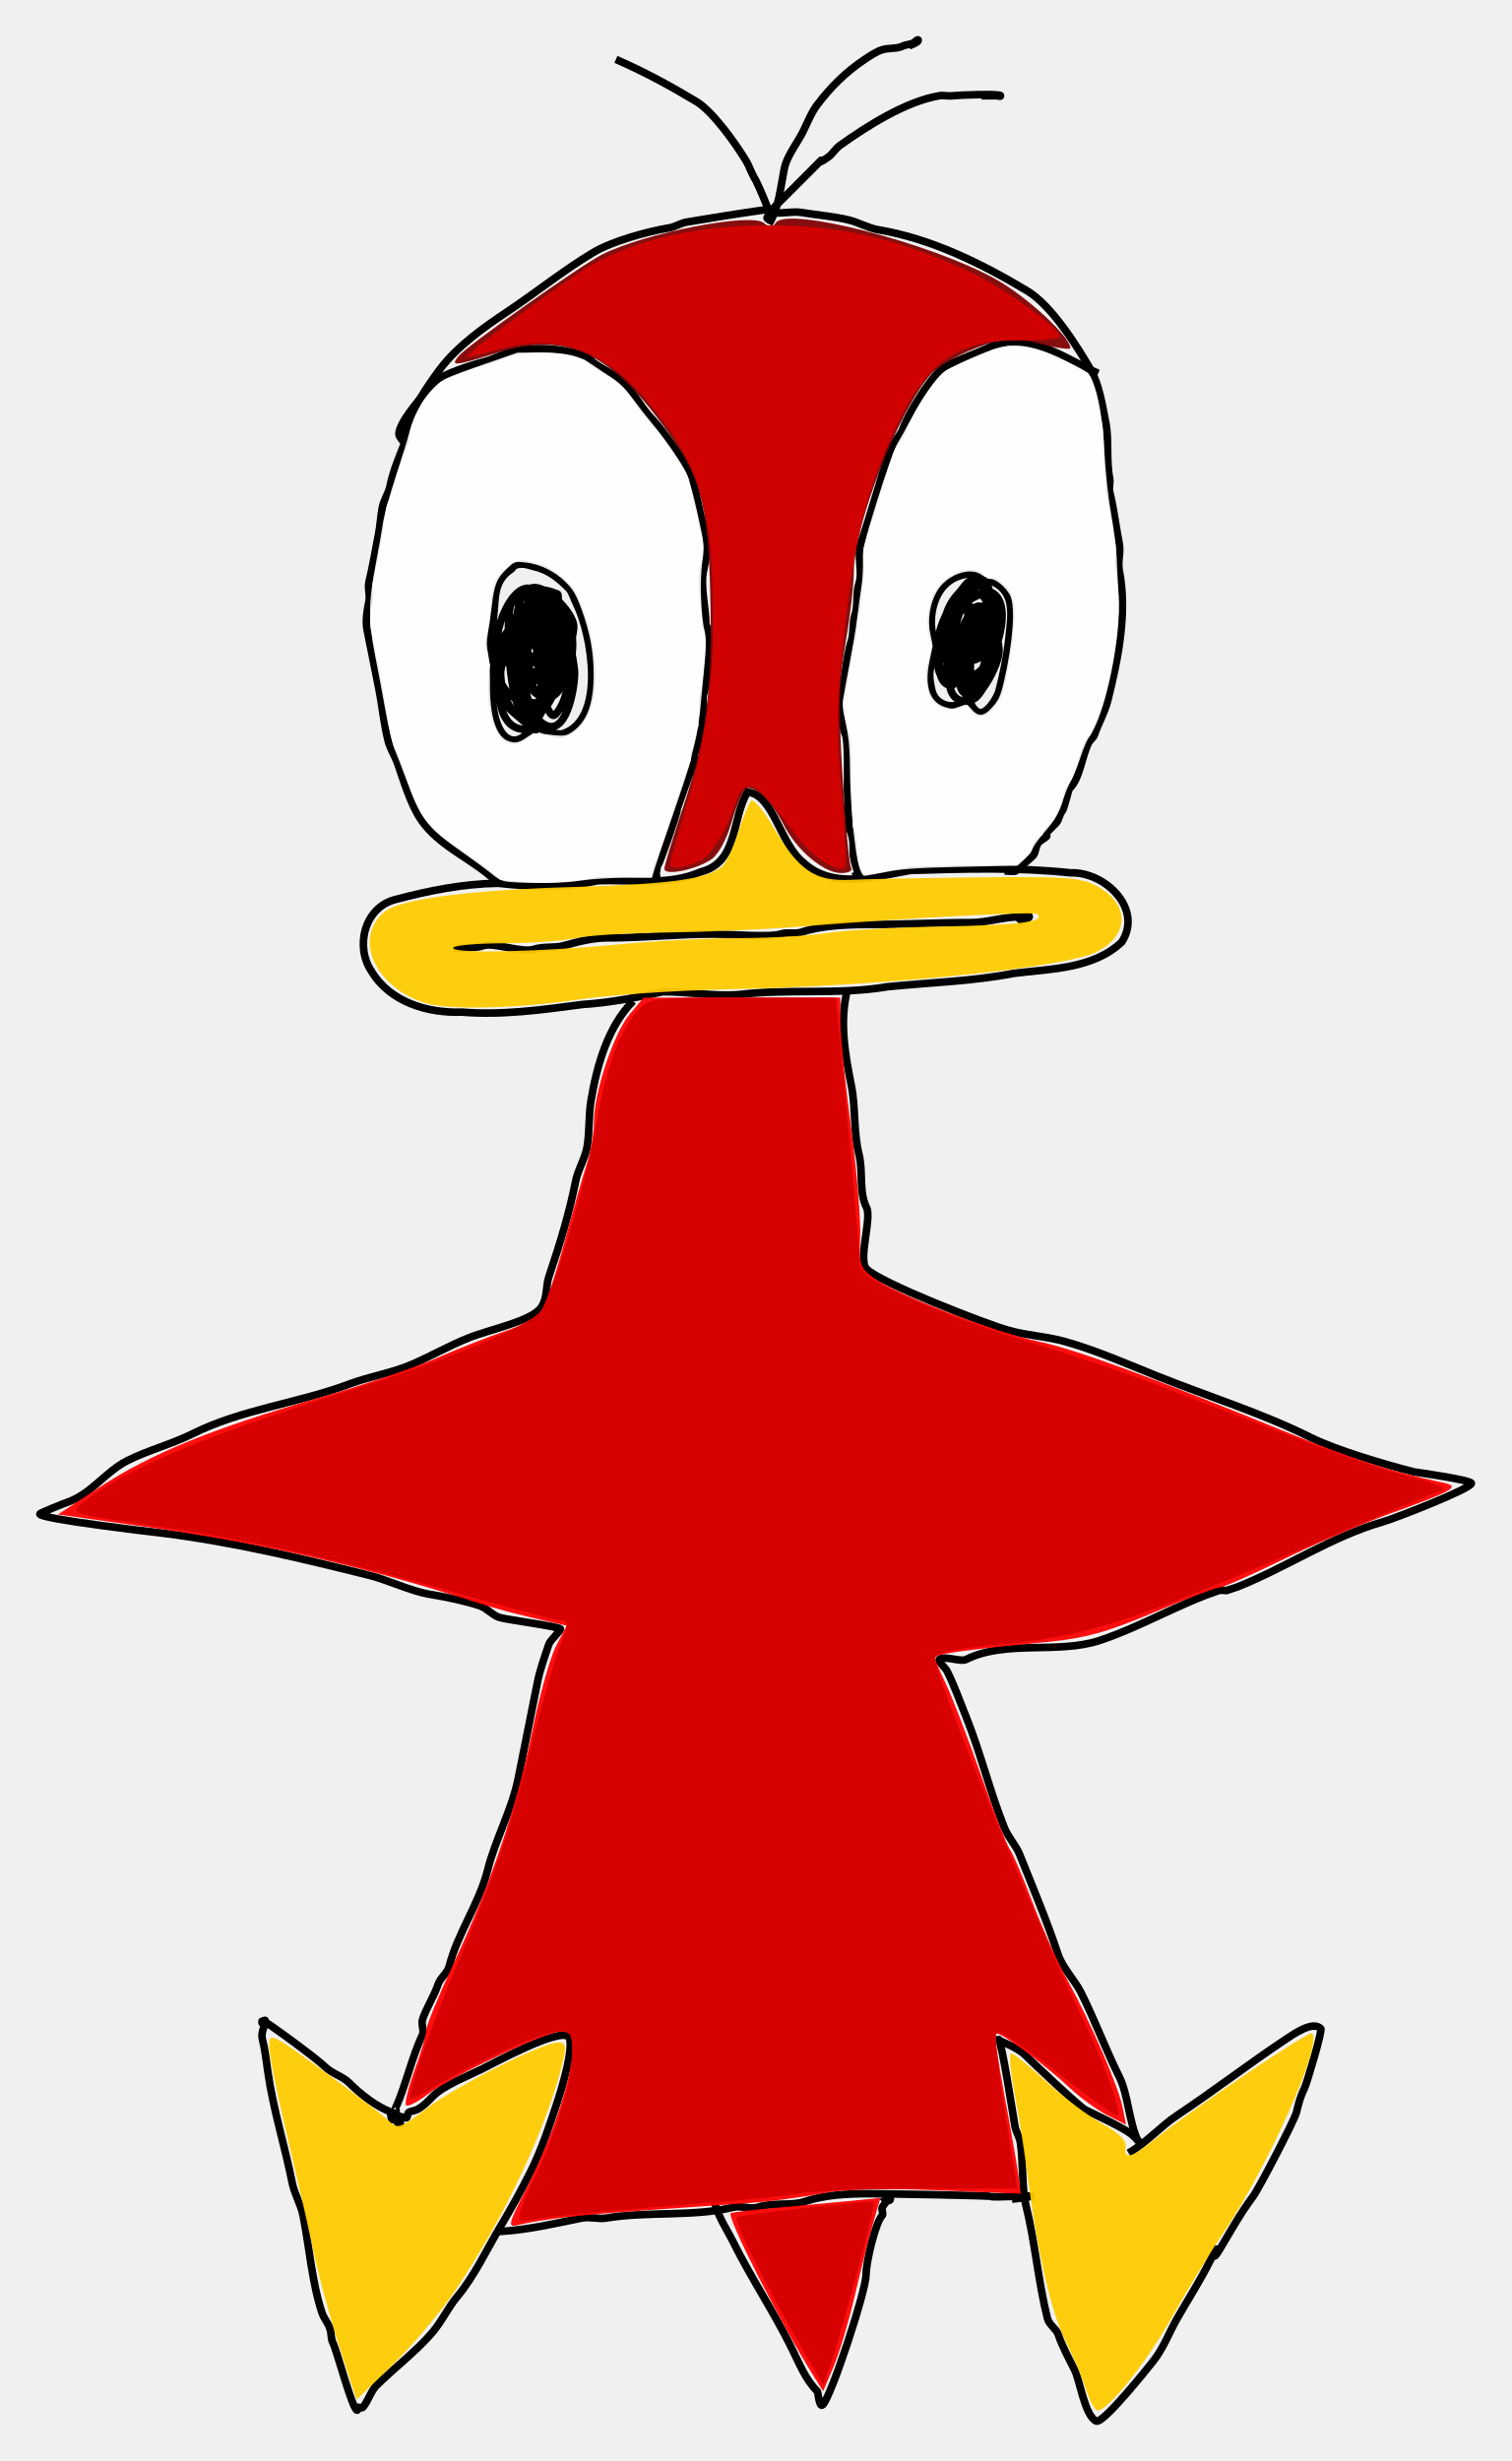
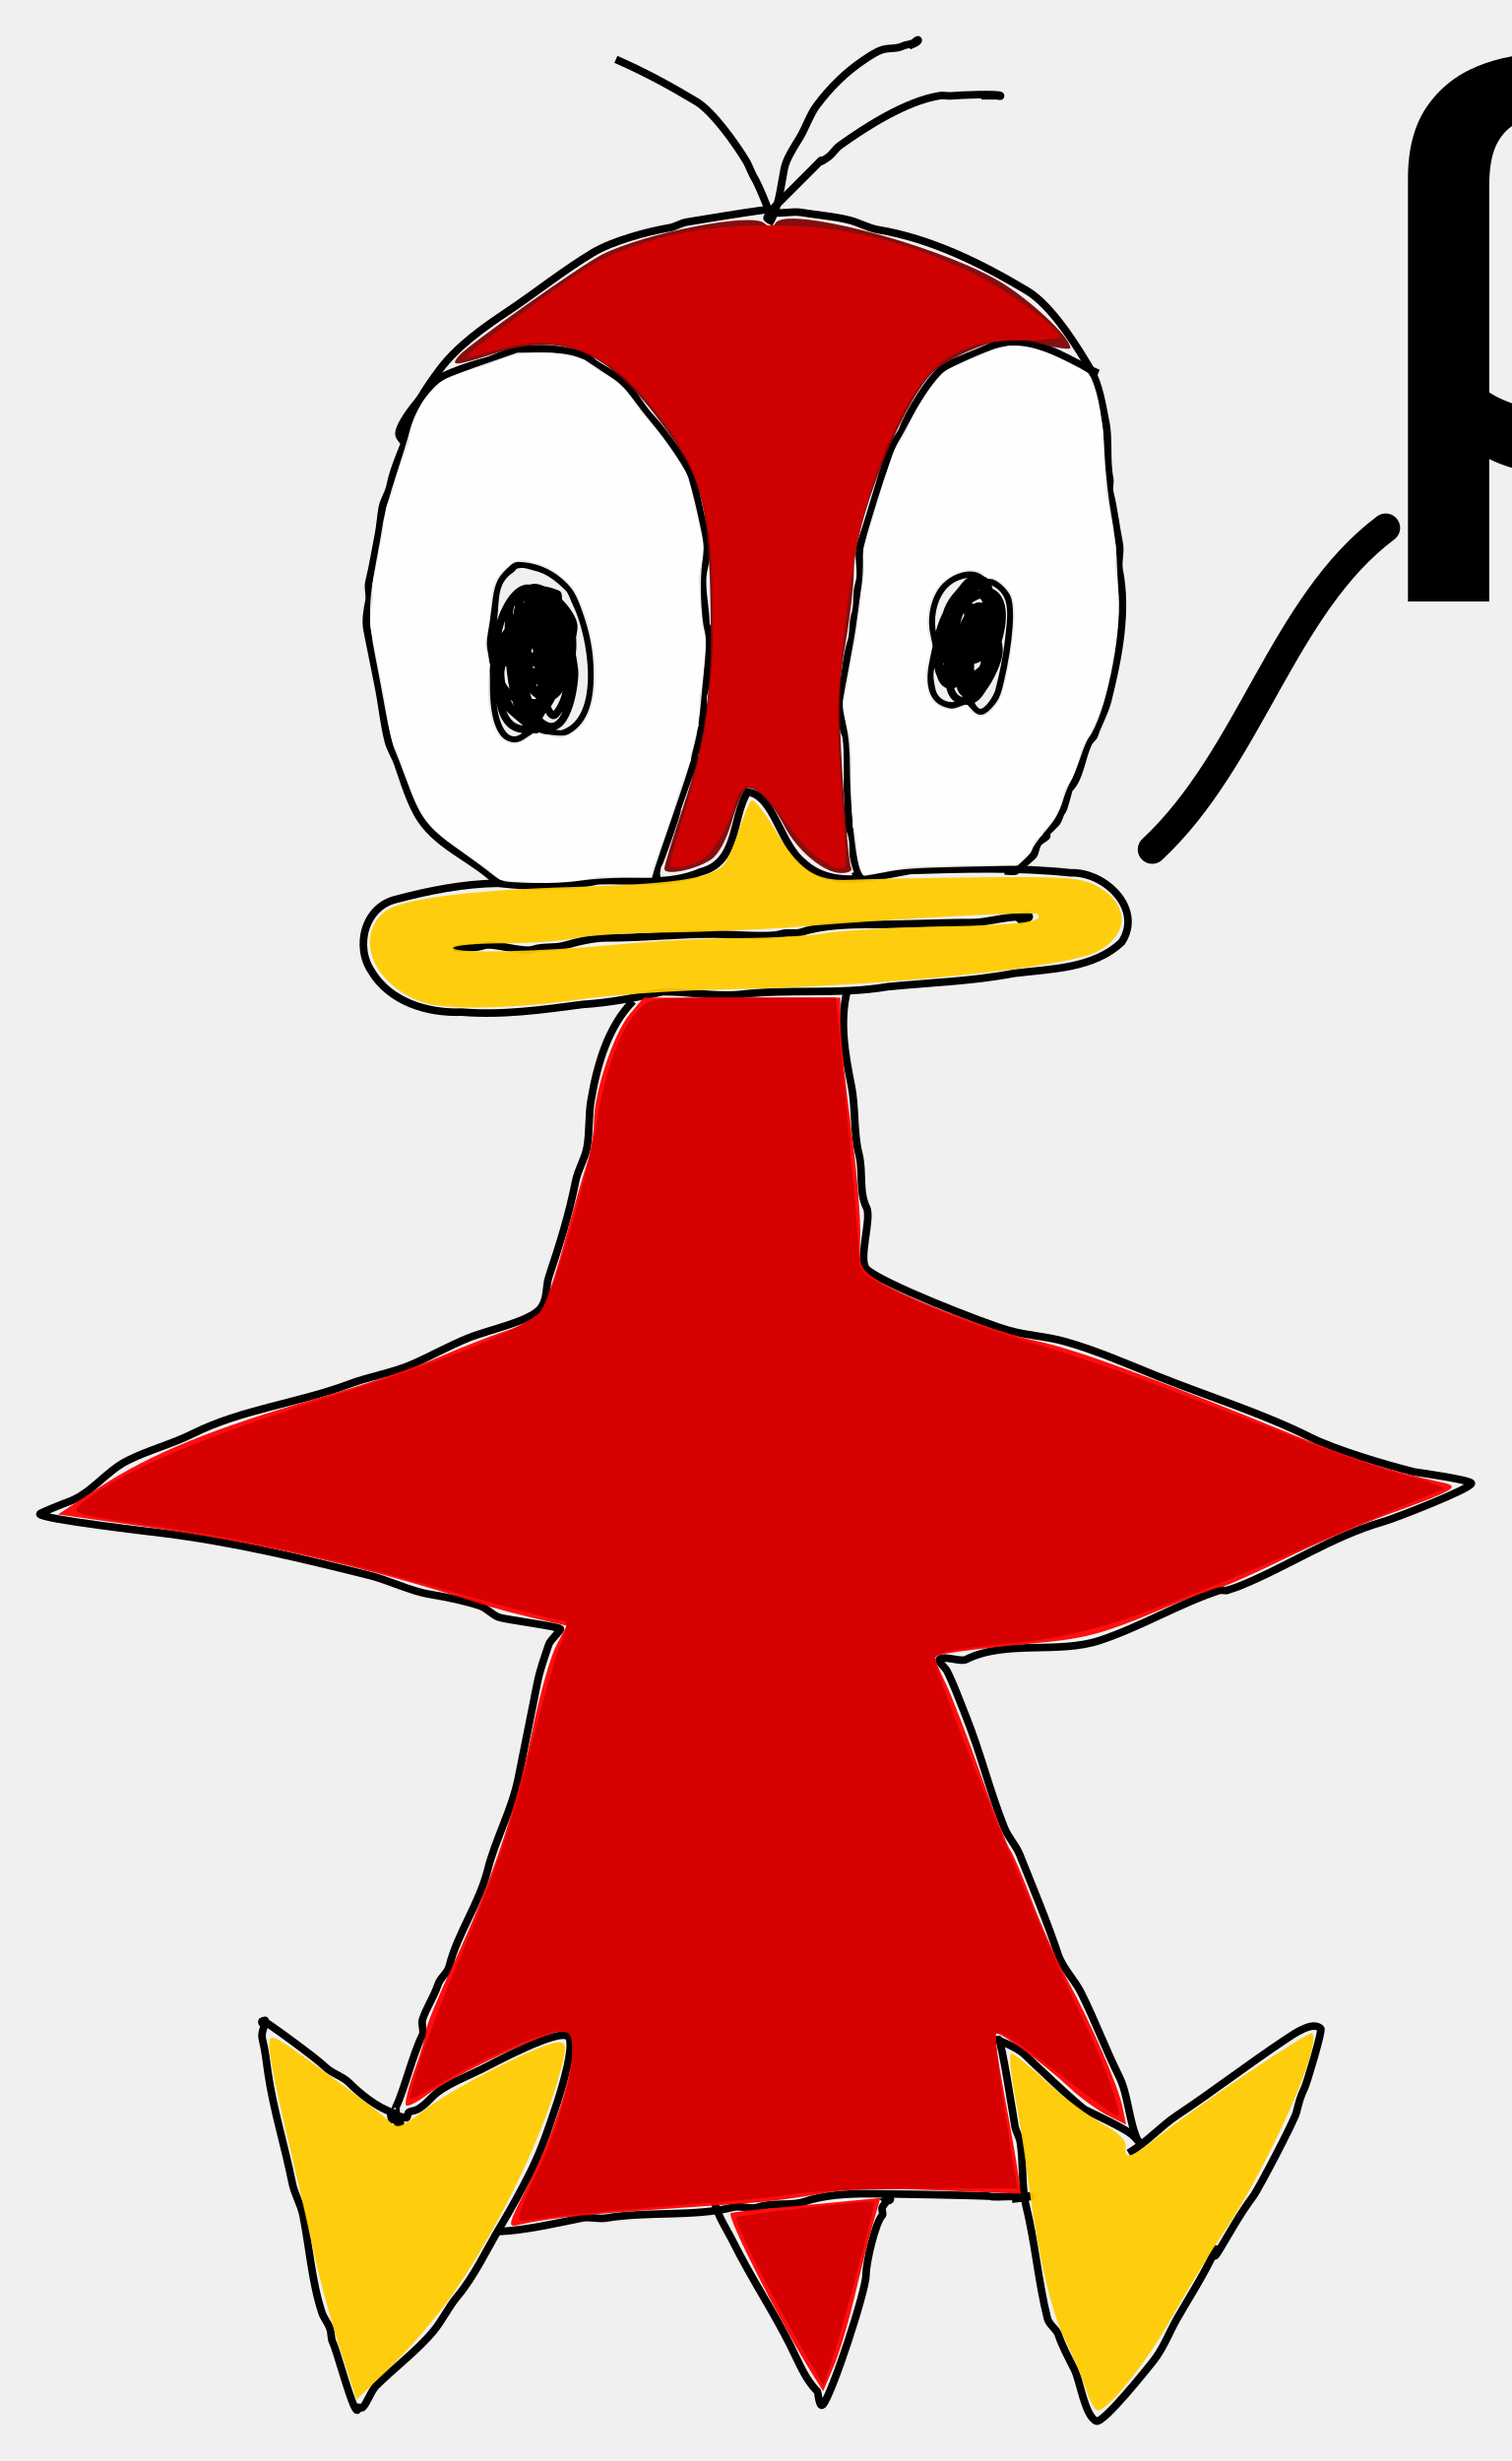
<svg xmlns="http://www.w3.org/2000/svg" width="398.797" height="649.427" id="svg3847" version="1.1">
  <defs id="defs3849" />
  <g id="layer1" transform="translate(-198.6016,-318.4742)">
    <path style="fill:none;stroke:#000000;stroke-width:2;stroke-linecap:butt;stroke-linejoin:miter;stroke-opacity:1;stroke-miterlimit:4;stroke-dasharray:none" d="m 365.675,274.374 c -6.609,6.671 -9.545,16.865 -11.112,26.264 -0.656,3.935 -0.352,8.171 -1.01,12.122 -0.519,3.112 -2.411,5.996 -3.03,9.091 -1.8,9.002 -4.202,16.646 -7.071,25.254 -0.868,2.603 -0.299,5.5 -2.02,8.081 -2.41,3.614 -13.499,5.804 -19.193,8.081 -5.137,2.055 -10.109,4.91 -15.152,7.071 -5.03,2.156 -11.003,3.116 -16.162,5.051 -13.654,5.12 -28.586,6.717 -41.416,13.132 -5.579,2.789 -11.658,4.314 -17.173,7.071 -6.012,3.006 -9.665,8.946 -16.162,11.112 -0.658,0.219 -7.071,2.771 -7.071,3.03 0,1.322 30.247,4.791 32.325,5.051 18.514,2.314 36.251,6.537 54.548,11.112 5.346,1.337 10.75,4.149 16.162,5.051 4.258,0.71 9.058,1.673 13.132,3.03 1.773,0.591 3.277,2.439 5.051,3.03 1.784,0.595 15.519,2.387 16.162,3.03 0.291,0.291 -2.687,3.011 -3.03,4.041 -1.059,3.177 -2.335,6.626 -3.03,10.102 -1.658,8.291 -3.368,16.839 -5.051,25.254 -1.674,8.369 -6.044,16.093 -8.081,24.244 -2.178,8.711 -8.012,16.895 -10.102,25.254 -0.531,2.123 -2.339,2.977 -3.03,5.051 -0.982,2.945 -3.053,6.13 -4.041,9.091 -0.426,1.278 0.426,2.763 0,4.041 -2.597,5.211 -4.936,14.909 -7.071,19.193 -0.238,0.238 0.337,1.01 0,1.01" id="path3859" transform="translate(0,308.2677)" />
    <path style="fill:none;stroke:#000000;stroke-width:2;stroke-linecap:butt;stroke-linejoin:miter;stroke-opacity:1;stroke-miterlimit:4;stroke-dasharray:none" d="m 422.244,271.343 c -2.182,8.38 -0.602,17.195 1.01,25.254 1.197,5.983 0.549,12.297 2.02,18.183 1.165,4.662 -0.075,9.952 2.02,14.142 1.416,2.832 -2.347,13.816 0,16.162 3.69,3.69 31.038,14.352 37.376,16.162 4.993,1.427 10.082,1.582 15.152,3.03 8.548,2.442 16.161,5.858 24.244,9.091 13.539,5.416 27.563,9.741 40.406,16.162 6.625,3.312 19.907,7.249 27.274,9.091 0.183,0.046 15.152,2.115 15.152,3.03 0,1.374 -20.189,9.232 -23.234,10.102 -13.62,3.891 -25.363,11.963 -38.386,17.173 -1.01,0.337 -2.02,0.673 -3.03,1.01 -0.673,0 -1.381,-0.213 -2.02,0 -10.563,3.521 -20.682,9.588 -31.315,13.132 -11.136,3.712 -24.87,-0.192 -35.355,5.051 -1.49,0.745 -5.939,-1.132 -7.071,0 -0.455,0.455 1.627,2.245 2.02,3.03 1.845,3.689 3.409,8.018 5.051,12.122 3.872,9.681 6.234,19.625 10.102,29.294 1.024,2.559 3.017,4.512 4.041,7.071 3.608,9.021 7.189,17.527 10.102,26.264 1.213,3.64 4.428,6.835 6.061,10.102 3.766,7.532 6.598,15.217 10.102,22.223 2.397,4.794 2.545,12.161 5.051,17.173" id="path3861" transform="translate(0,308.2677)" />
    <path style="fill:none;stroke:#000000;stroke-width:2;stroke-linecap:butt;stroke-linejoin:miter;stroke-opacity:1;stroke-miterlimit:4;stroke-dasharray:none" d="m 302.143,567.666 c -4.124,-1.401 -8.448,-4.876 -11.429,-7.857 -1.753,-1.753 -4.53,-2.388 -6.429,-4.286 -2.128,-2.128 -16.16,-12.412 -16.429,-12.143 -0.168,0.168 -0.238,0.714 0,0.714 0.337,0 0.714,-1.051 0.714,-0.714 0,1.675 -1.21,3.018 -0.714,5 0.737,2.948 1,5.571 1.429,8.571 1.419,9.933 4.467,19.478 6.429,29.286 0.587,2.937 2.281,5.691 2.857,8.571 1.64,8.2 2.35,17.765 5,25.714 0.486,1.457 1.606,2.674 2.143,4.286 0.359,1.078 0.191,2.525 0.714,3.571 1.129,2.258 5.182,17.857 6.429,17.857 0.238,0 -0.168,-0.546 0,-0.714 0.238,-0.238 1.191,0.238 1.429,0 1.291,-1.291 2.178,-4.32 3.571,-5.714 4.441,-4.441 10.926,-9.397 15,-14.286 2.447,-2.937 4.011,-6.385 6.429,-9.286 4.602,-5.522 7.787,-12.503 11.429,-18.571 2.719,-4.532 5.416,-9.403 7.857,-14.286 3.043,-6.087 5.056,-12.311 7.143,-18.571 0.513,-1.538 4.865,-15.135 2.857,-17.143 -2.419,-2.419 -20.097,7.192 -22.857,8.571 -3.95,1.975 -9.992,4.278 -12.857,7.143 -1.012,1.012 -2.525,2.691 -4.286,3.571 -0.433,0.216 -1.844,0.415 -2.143,0.714 -0.376,0.376 -0.192,1.533 -0.714,1.429 -5.319,-1.064 -3.745,-3.204 -1.429,1.429 0.106,0.213 -0.571,0.19 -0.714,0 -0.639,-0.852 -0.364,-2.857 -1.429,-2.857 -0.952,0 0,1.905 0,2.857" id="path3879" transform="translate(0,308.2677)" />
    <path style="fill:none;stroke:#000000;stroke-width:2;stroke-linecap:butt;stroke-linejoin:miter;stroke-opacity:1;stroke-miterlimit:4;stroke-dasharray:none" d="m 500,576.237 c -0.952,-0.952 -1.805,-2.016 -2.857,-2.857 -2.171,-1.737 -9.508,-5.111 -12.143,-6.429 -1.417,-0.709 -13.808,-12.38 -15.714,-14.286 -2.725,-2.725 -8.463,-4.286 -7.143,-4.286 0.672,0 3.836,20.158 4.286,22.857 0.248,1.485 1.181,2.8 1.429,4.286 0.762,4.573 0.385,12.255 1.429,16.429 2.467,9.867 3.246,20.128 5.714,30 0.442,1.77 2.373,2.833 2.857,4.286 1.037,3.112 2.788,6.29 4.286,9.286 1.5,3 2.687,12.058 5.714,13.571 1.774,0.887 13.382,-13.692 15,-15.714 2.755,-3.444 4.256,-7.627 6.429,-11.429 2.92,-5.11 5.963,-9.784 8.571,-15 4.289,-8.577 -1.129,3.072 2.857,-3.571 2.76,-4.6 5.308,-9.221 8.571,-13.571 1.485,-1.98 10.907,-20.056 11.429,-22.143 0.563,-2.25 0.992,-4.127 2.143,-6.429 0.532,-1.063 4.796,-15.204 4.286,-15.714 -2.086,-2.086 -6.928,1.286 -9.286,2.857 -9.967,6.645 -18.776,13.469 -28.571,20 -4.546,3.031 -7.71,6.912 -12.857,10" id="path3881" transform="translate(0,308.2677)" />
    <path style="fill:none;stroke:#000000;stroke-width:2;stroke-linecap:butt;stroke-linejoin:miter;stroke-opacity:1;stroke-miterlimit:4;stroke-dasharray:none" d="m 330,599.094 c 7.554,-0.364 14.78,-2.099 22.143,-3.571 2.062,-0.412 4.353,0.346 6.429,0 10.869,-1.811 23.314,-0.293 33.571,-2.857 1.979,-0.495 4.499,0.643 6.429,0 3.941,-1.314 8.932,-0.358 12.143,-1.429 5.394,-1.798 11.269,-2.143 17.143,-2.143 3.129,0 31.639,0.462 32.143,0.714 0.763,0.381 10.714,-0.343 10.714,0 0,0.083 -4.43,0.714 -5,0.714" id="path3883" transform="translate(0,308.2677)" />
    <path style="fill:none;stroke:#000000;stroke-width:2;stroke-linecap:butt;stroke-linejoin:miter;stroke-opacity:1;stroke-miterlimit:4;stroke-dasharray:none" d="m 387.143,591.237 c 1.08,4.188 3.09,6.894 5,10.714 4.666,9.331 10.482,18.107 15,27.143 2.533,5.066 3.95,8.95 7.143,12.143 0.207,0.207 0.495,4.505 1.429,3.571 2.311,-2.311 11.429,-30.104 11.429,-34.286 0,-3.306 2.485,-13.914 4.286,-15.714 0.357,-0.357 -0.286,-1.714 0,-2.143 0.56,-0.841 2.143,-3.153 2.143,-2.143 0,0.753 -1.61,0.182 -2.143,0.714" id="path3885" transform="translate(0,308.2677)" />
    <path style="fill:none;stroke:#000000;stroke-width:2;stroke-linecap:butt;stroke-linejoin:miter;stroke-opacity:1;stroke-miterlimit:4;stroke-dasharray:none" d="m 393.571,580.934 c 13.054,-1.588 26.296,0.125 39.309,-2.079 11.104,-1.107 22.289,-1.412 33.254,-3.52 9.734,-1.223 20.927,-1.132 28.504,-8.273 5.698,-8.871 -4.528,-18.597 -13.552,-18.264 -14.031,-1.489 -28.225,-1.047 -42.295,-0.621 -9.215,1.62 -20.5,5.153 -28.253,-2.147 -6.032,-4.704 -7.778,-17.856 -14.672,-18.536 -4.236,6.98 -2.38,18.546 -12.341,21.06 -8.663,3.809 -18.288,1.913 -27.363,2.358 -8.613,2.036 -17.44,1.59 -26.144,0.649 -9.139,0.128 -18.238,1.935 -27.033,4.272 -8.173,2.025 -10.773,12.364 -6.369,18.915 4.865,8.164 14.805,11.133 23.82,10.811 10.701,0.867 21.327,-0.617 31.901,-2.021 7.138,-0.445 14.21,-1.813 21.125,-3.346 6.715,-0.071 13.39,1.279 20.109,0.742 z" id="path3887" />
    <path style="fill:none;stroke:#000000;stroke-width:2;stroke-linecap:butt;stroke-linejoin:miter;stroke-opacity:1;stroke-miterlimit:4;stroke-dasharray:none" d="m 330.32,243.564 c -6.012,-6.388 -15.642,-9.574 -20.708,-17.173 -2.729,-4.093 -4.465,-10.126 -6.061,-14.647 -0.737,-2.088 -1.993,-3.933 -2.525,-6.061 -1.152,-4.606 -1.583,-9.432 -2.525,-14.142 -1.009,-5.047 -2.022,-10.108 -3.03,-15.152 -0.482,-2.409 0.053,-5.318 0.505,-7.576 0.321,-1.606 -0.397,-3.464 0,-5.051 1.019,-4.076 1.707,-8.533 2.525,-12.627 0.462,-2.308 0.551,-4.774 1.01,-7.071 0.38,-1.901 1.65,-3.704 2.02,-5.556 0.738,-3.688 2.116,-7.057 3.536,-10.607 1.395,-3.488 -0.188,0.434 0.505,-3.03 1.207,-6.033 5.521,-12.412 9.091,-17.173 4.613,-6.15 11.544,-11.063 17.678,-15.152 7.638,-5.092 14.869,-10.942 22.728,-15.657 5.141,-3.084 14.386,-5.596 20.203,-6.566 1.556,-0.259 2.99,-1.256 4.546,-1.515 6.413,-1.069 12.787,-2.115 19.193,-3.03 2.842,-0.406 1.153,0.108 3.536,0.505 2.457,0.41 5.119,-0.41 7.576,0 4.209,0.701 8.522,0.994 12.627,2.02 2.506,0.627 5.013,2.098 7.576,2.525 14.021,2.337 27.367,8.945 39.396,16.162 6.403,3.842 13.271,14.841 16.668,20.708 2.349,4.057 3.153,9.702 4.041,14.142 0.84,4.199 0.072,9.956 1.01,14.647 0.225,1.125 -0.278,2.424 0,3.536 1.127,4.509 1.613,9.074 2.525,13.637 0.453,2.266 -0.453,4.805 0,7.071 2.219,11.096 -0.334,23.557 -3.03,34.345 -0.785,3.142 -2.545,6.12 -3.536,9.091 -0.224,0.672 -1.191,1.372 -1.515,2.02 -1.851,3.701 -2.216,9.288 -5.051,12.122 -0.354,0.354 -1.339,5.379 -2.02,6.061 -0.544,0.544 -0.804,2.32 -1.515,3.03 -0.598,0.598 -1.854,1.854 -2.525,2.525 -0.238,0.238 0.238,0.772 0,1.01 -0.589,0.589 -1.431,0.926 -2.02,1.515 -0.853,0.853 -0.885,2.906 -1.515,3.536 -1.402,1.402 -2.932,2.426 -4.546,4.041 -0.257,0.257 -2.715,0 -3.03,0" id="path3894" transform="translate(0,308.2677)" />
    <path style="fill:none;stroke:#000000;stroke-width:2;stroke-linecap:butt;stroke-linejoin:miter;stroke-opacity:1;stroke-miterlimit:4;stroke-dasharray:none" d="m 305.571,127.396 c -0.505,-0.673 -1.082,-1.298 -1.515,-2.02 -1.559,-2.599 7.79,-12.841 9.596,-14.647 1.726,-1.726 9.808,-4.346 12.627,-5.051 2.443,-0.611 4.672,-1.925 7.071,-2.525 6.644,-1.661 13.687,-0.993 19.698,1.01 0.761,0.254 1.83,1.557 2.525,2.02 2.847,1.898 7.008,3.788 9.091,6.566 1.906,2.541 3.835,5.856 6.061,8.081 2.179,2.179 9.854,12.648 10.607,15.657 1.26,5.041 2.242,10.484 3.536,15.657 0.577,2.307 0.035,5.922 -0.505,8.081 -1.101,4.403 0.505,10.227 0.505,14.647 0,1.401 -0.075,-0.806 0.505,1.515 0.694,2.777 -0.157,14.109 -1.01,16.668 -0.71,2.129 0.495,4.565 -0.505,6.566 -0.337,0.673 0.337,1.852 0,2.525 -1.103,2.206 -0.962,4.955 -2.02,7.071 -0.269,0.539 0.269,1.482 0,2.02 -0.605,1.21 -4.546,12.325 -4.546,12.627 0,1.154 -4.667,14.263 -5.051,14.647 -0.386,0.386 -0.542,4.041 -1.01,4.041 -0.238,0 0.337,-0.337 0.505,-0.505 0.357,-0.357 0,-1.01 0,-1.515" id="path3896" transform="translate(0,308.2677)" />
    <path style="fill:none;stroke:#000000;stroke-width:2;stroke-linecap:butt;stroke-linejoin:miter;stroke-opacity:1;stroke-miterlimit:4;stroke-dasharray:none" d="m 488.409,108.709 c -7.713,-3.261 -13.327,-8.081 -22.223,-8.081 -0.56,0 -1.536,-0.242 -2.02,0 -1.246,0.623 -2.821,0.4 -4.041,1.01 -3.531,1.766 -7.663,3.074 -11.617,5.051 -3.92,1.96 -10.435,13.122 -11.617,16.668 -0.536,1.609 -2.86,4.033 -3.536,6.061 -2.649,7.946 -4.866,16.113 -7.576,24.244 -1.087,3.261 0.564,7.399 -0.505,10.607 -0.853,2.56 -0.177,5.582 -1.01,8.081 -0.748,2.245 -0.341,5.063 -1.01,7.071 -1.594,4.782 -1.376,10.188 -3.03,15.152 -0.459,1.376 0.936,8.438 1.515,9.596 0.738,1.477 0.505,11.82 0.505,14.142 0,0.817 0.39,10.377 0.505,10.607 0.972,1.943 1.01,3.76 1.01,6.061 0,3.077 1.893,6.566 1.515,6.566 -0.616,0 0.379,-0.947 -1.515,0" id="path3900" transform="translate(0,308.2677)" />
    <path style="fill:none;stroke:#000000;stroke-width:2;stroke-linecap:butt;stroke-linejoin:miter;stroke-opacity:1;stroke-miterlimit:4;stroke-dasharray:none" d="m 452.13,497.283 c -0.673,-0.505 -1.425,-0.92 -2.02,-1.515 -0.361,-0.361 0.171,-2.014 0,-2.525 -1.784,-5.353 0.084,-12.753 3.03,-17.173 0.809,-1.214 3.239,-3.1 4.546,-3.536 0.479,-0.16 1.063,0.226 1.515,0 0.466,-0.233 0.823,-0.851 1.515,-0.505 5.997,2.998 4.78,9 4.041,15.657 -0.505,4.548 -1.45,8.83 -2.525,13.132 -0.408,1.631 -3.355,6.657 -5.556,5.556 -4.948,-2.474 -1.848,-18.693 0.505,-22.223 0.281,-0.421 1.963,-3.536 2.02,-3.536 1.087,0 0.88,3.017 1.01,3.536 0.946,3.783 -1.001,21.553 -8.081,19.193 -6.739,-2.246 -0.482,-18.47 2.02,-22.223 0.67,-1.006 1.867,-3.36 3.536,-2.525 4.837,2.419 0.482,16.472 -1.01,20.203 -0.306,0.764 -2.425,3.081 -3.536,2.525 -3.401,-1.7 1.107,-15.619 3.03,-18.183 0.579,-0.772 1.396,-3.848 3.03,-3.03 3.401,1.7 1.703,18.183 -3.03,18.183 -1.813,0 -1.581,-3.292 -2.02,-5.051 -0.623,-2.493 -0.405,-4.644 0,-7.071 0.233,-1.401 4.996,-10.661 7.576,-8.081 0.238,0.238 -0.082,0.683 0,1.01 0.183,0.73 0.862,1.282 1.01,2.02 0.381,1.904 -0.242,1.187 -0.505,3.03 -0.685,4.793 -1.523,9.099 -5.051,12.627 -0.754,0.754 -4.607,1.393 -5.051,0.505 -0.458,-0.916 0.505,-2.006 0.505,-3.03 0,-0.532 -0.43,-0.988 -0.505,-1.515 -0.799,-5.593 1.785,-9.867 5.556,-13.637 0.495,-0.495 2.041,-2.515 3.03,-2.02 4.941,2.471 -0.853,21.797 -5.051,19.698 -4.491,-2.246 -0.373,-17.678 5.051,-17.678 2.932,0 0.316,13.637 -6.061,13.637" id="path3902" />
    <path style="fill:none;stroke:#000000;stroke-width:2;stroke-linecap:butt;stroke-linejoin:miter;stroke-opacity:1;stroke-miterlimit:4;stroke-dasharray:none" d="m 340.09,507.543 c -1.115,0.466 0.686,2.849 0,3.536 -0.362,0.362 -6.616,-5.101 -7.576,-6.061 -2.59,-2.59 -2.258,-6.001 -3.03,-9.091 -0.46,-1.84 -0.961,-3.892 -1.515,-5.556 -0.623,-1.868 0.146,-4.773 0.505,-6.566 1.287,-6.433 -0.416,-11.508 5.051,-15.152 0.396,-0.264 0.558,-0.86 1.01,-1.01 2.102,-0.701 3.396,-0.035 5.556,0.505 3.504,0.876 6.141,3.111 8.586,5.556 0.884,0.884 1.456,2.913 2.02,4.041 4.053,8.106 7.925,30.525 -3.536,34.345 -1.232,0.411 -6.161,-0.805 -6.566,-2.02 -0.271,-0.814 0.193,-2.026 -0.505,-2.525 -0.822,-0.587 -2.19,0.56 -3.03,0 -4.153,-2.769 -5.213,-25.272 -3.536,-30.305 0.6,-1.799 3.83,-3.536 5.556,-3.536 5.17,0 9.003,13.019 9.596,17.173 0.782,5.478 -0.434,13.061 -3.536,16.162 -1.376,1.376 -2.952,-4.078 -3.03,-4.546 -0.753,-4.521 -3.182,-14.345 -1.01,-18.688 0.376,-0.753 1.139,-1.267 1.515,-2.02 0.398,-0.796 1.545,-2.525 2.525,-2.525 1.715,0 2.222,4.142 2.525,5.051 1.213,3.638 2.139,7.246 2.525,11.112 0.3,3.003 -1.634,16.46 -7.071,14.647 -7.332,-2.444 -8.496,-23.531 -3.03,-26.264 2.959,-1.479 3.631,4.327 4.041,5.556 0.619,1.857 0.266,3.139 0.505,5.051 0.541,4.327 0.639,7.947 -2.525,11.112 -0.673,0.673 -1.074,2.125 -2.02,2.02 -2.891,-0.321 -4.09,-5.525 -4.546,-7.576 -0.724,-3.26 -2.437,-17.217 1.515,-19.193 5.247,-2.624 9.595,23.234 2.525,23.234 -5.809,0 -10.437,-25.254 -0.505,-25.254 4.41,0 7.304,23.156 1.01,25.254 -5.935,1.978 -8.926,-21.773 -1.515,-24.244 5.816,-1.939 8.098,16.325 2.525,18.183 -3.666,1.222 -6.704,-6.018 -7.071,-8.586 -0.482,-3.375 0.896,-6.882 2.525,-9.596 0.764,-1.274 1.302,-2.598 3.03,-3.03 5.694,-1.423 6.869,19.193 -1.01,19.193 -1.059,0 -2.333,-0.818 -3.03,-1.515 -5.566,-5.566 4.874,-17.29 6.566,-16.162 2.266,1.51 -0.609,13.236 -2.525,15.152 -0.168,0.168 -0.292,-0.399 -0.505,-0.505 -0.608,-0.304 -1.308,-0.654 -2.02,-1.01" id="path3904" />
    <path style="fill:none;stroke:#000000;stroke-width:2;stroke-linecap:butt;stroke-linejoin:miter;stroke-opacity:1;stroke-miterlimit:4;stroke-dasharray:none" d="m 454.15,488.697 c 0.749,2.288 0.505,4.696 0.505,7.071 0,1.039 -0.849,6.91 -1.515,7.576 -2.732,2.732 -7.652,1.21 -8.586,-2.525 -0.414,-1.656 -0.797,-3.806 -0.505,-5.556 0.621,-3.728 4.463,-18.715 10.607,-16.668 4.195,1.398 7.576,7.364 7.576,11.617 0,2.733 -2.508,7.552 -4.041,9.596 -0.561,0.748 -2.08,3.758 -3.536,3.03 -1.678,-0.839 -1.606,-4.107 -2.02,-5.556 -1.844,-6.456 -4.475,-18.312 4.041,-21.718 1.325,-0.53 2.753,-1.363 4.041,-0.505 6.942,4.628 -3.272,27.787 -8.586,24.244 -0.313,-0.209 -0.239,-0.744 -0.505,-1.01 -5.252,-5.252 -5.791,-16.914 -0.505,-22.728 2.699,-2.969 2.778,-4.588 6.061,-4.041 5.142,0.857 3.674,23.766 -6.566,21.718 -8.173,-1.635 -8.825,-19.45 1.01,-22.728 1.16,-0.387 3.31,-0.999 4.546,-0.505 5.661,2.264 3.752,11.111 2.02,15.152 -0.357,0.834 -0.597,2.506 -1.515,3.03 -0.745,0.426 -1.918,-0.102 -2.525,0.505 -1.328,1.328 -0.756,5.136 -4.041,4.041 -5.065,-1.688 0.47,-20.708 5.556,-20.708 0.916,0 0.938,0.626 1.515,1.01 7.076,4.717 -2.142,24.244 -9.091,24.244 -1.915,0 -2.02,-3.348 -2.02,-4.546 0,-4.197 3.862,-17.678 9.596,-17.678 6.401,0 1.888,10.074 1.01,12.122 -0.273,0.638 0.09,1.663 -0.505,2.02 -0.595,0.357 -1.635,-1.083 -2.02,-0.505 -0.654,0.981 0.256,2.385 0,3.536 -0.25,1.125 -4.352,3.937 -5.556,3.536 -6.298,-2.099 -0.436,-18.688 3.03,-18.688 4.38,0 3.184,18.586 0,20.708 -0.7,0.467 -1.179,1.515 -2.02,1.515 -5.159,0 -4.395,-15.152 6.061,-15.152 7.76,0 4.993,10.794 -0.505,12.627 -0.748,0.249 -3.736,-1.111 -4.546,-1.515" id="path3906" />
    <path style="fill:none;stroke:#000000;stroke-width:2;stroke-linecap:butt;stroke-linejoin:miter;stroke-opacity:1;stroke-miterlimit:4;stroke-dasharray:none" d="m 318.198,260.736 c 2.574,-0.657 5.455,-0.135 8.081,-1.01 2.598,-0.866 10.19,1.991 13.132,1.01 2.592,-0.864 5.537,-0.283 8.081,-1.01 3.462,-0.989 7.652,-2.02 11.112,-2.02 9.815,0 18.615,-1.01 28.284,-1.01 3.752,0 14.798,0.96 17.678,0 1.793,-0.598 3.833,0.069 5.556,-0.505 5.389,-1.796 12.162,-2.02 18.183,-2.02 9.081,0 17.613,-0.505 26.769,-0.505 3.817,0 8.472,-1.515 12.627,-1.515 0.842,0 2.525,-0.842 2.525,0 0,0.534 -2.451,0.936 -3.03,1.515" id="path3908" transform="translate(0,308.2677)" />
    <path style="fill:none;stroke:#000000;stroke-width:2;stroke-linecap:butt;stroke-linejoin:miter;stroke-opacity:1;stroke-miterlimit:4;stroke-dasharray:none" d="m 361.13,25.876 c 7.452,3.233 14.456,7.057 21.213,11.112 4.416,2.649 10.522,11.307 13.132,15.657 0.96,1.6 1.491,3.499 2.525,5.051 0.238,0.358 6.186,13.257 3.03,10.102 -0.219,-0.219 1.758,-2.768 2.02,-3.03 3.44,-3.44 7.094,-7.094 10.607,-10.607 3.94,-3.94 -1.118,0.799 3.536,-2.525 1.162,-0.83 1.868,-2.2 3.03,-3.03 7.068,-5.048 17.361,-11.648 26.264,-13.132 1.162,-0.194 2.369,0.167 3.536,0 1.171,-0.167 12.627,-0.609 12.627,0 0,0.337 -0.673,0 -1.01,0 -1.347,0 -2.694,0 -4.041,0" id="path3910" transform="translate(0,308.2677)" />
    <path style="fill:none;stroke:#000000;stroke-width:2;stroke-linecap:butt;stroke-linejoin:miter;stroke-opacity:1;stroke-miterlimit:4;stroke-dasharray:none" d="m 401.536,69.313 c 2.675,-4.432 3.028,-9.585 4.041,-14.647 0.53,-2.65 2.663,-5.785 4.041,-8.081 1.609,-2.682 2.741,-6.18 4.546,-8.586 3.607,-4.81 7.677,-8.822 12.627,-12.122 1.394,-0.929 3.021,-2.017 4.546,-2.525 1.724,-0.575 3.864,-0.164 5.556,-1.01 0.762,-0.381 2.467,-0.447 3.03,-1.01 0.266,-0.266 1.01,-0.882 1.01,-0.505 0,0.606 -2.13,1.317 -2.525,1.515" id="path3912" transform="translate(0,308.2677)" />
    <path style="opacity:0.938;fill:#ff0000;fill-opacity:1;stroke:none;stroke-width:2;stroke-miterlimit:4;stroke-dasharray:none" d="m 337.933,586.846 c 6.559,-13.051 11.702,-28.735 11.702,-35.689 0,-3.999 -0.535,-4.85 -3.049,-4.85 -3.895,0 -28.842,11.781 -35.175,16.612 -2.651,2.022 -5.192,3.306 -5.645,2.853 -0.453,-0.453 0.553,-4.602 2.237,-9.22 1.684,-4.617 3.061,-9.365 3.061,-10.549 0,-1.185 3.214,-9.02 7.142,-17.411 9.812,-20.959 16.686,-41.261 20.837,-61.541 1.927,-9.413 4.762,-19.529 6.301,-22.481 l 2.797,-5.367 -3.181,-0.722 c -9.916,-2.249 -15.286,-3.659 -21.039,-5.521 -28.458,-9.213 -55.908,-15.48 -86.978,-19.858 l -23.051,-3.248 11.086,-7.258 c 13.491,-8.832 30.129,-15.614 57.515,-23.445 11.393,-3.258 25.536,-8.028 31.429,-10.601 5.893,-2.573 14.114,-5.797 18.268,-7.165 4.234,-1.394 8.394,-3.841 9.465,-5.568 1.051,-1.695 3.646,-9.51 5.767,-17.367 2.121,-7.857 4.772,-17.132 5.892,-20.612 1.12,-3.479 2.036,-8.715 2.036,-11.635 0,-7.711 5.206,-23.359 9.45,-28.402 l 3.661,-4.351 25.944,0 25.944,0 0.048,6.786 c 0.027,3.732 1.285,16.107 2.797,27.5 1.512,11.393 2.594,24.352 2.406,28.798 -0.318,7.498 -0.038,8.302 3.871,11.085 6.126,4.362 31.534,14.129 43.067,16.555 9.784,2.058 29.946,9.432 66.382,24.278 16.679,6.796 27.08,10.149 39.98,12.887 5.393,1.145 4.137,1.909 -13.861,8.44 -7.294,2.647 -19.954,8.091 -28.135,12.098 -8.18,4.007 -15.639,7.286 -16.575,7.286 -0.936,0 -8.707,2.952 -17.27,6.56 -12.481,5.259 -18.118,6.808 -28.425,7.808 -22.396,2.175 -29.286,3.147 -29.286,4.135 0,0.528 1.285,3.62 2.856,6.872 1.571,3.251 5.724,14.043 9.229,23.982 3.505,9.939 6.955,18.811 7.665,19.714 0.711,0.904 3.361,7.107 5.89,13.786 2.529,6.679 6.717,16 9.308,20.714 6.19,11.264 13.44,28.011 14.568,33.649 l 0.899,4.496 -4.85,-2.444 c -2.668,-1.344 -7.1,-4.546 -9.85,-7.115 -7.133,-6.664 -18.812,-15.25 -19.63,-14.432 -0.382,0.382 0.612,7.639 2.209,16.127 1.597,8.488 3.234,17.831 3.639,20.762 l 0.736,5.329 -21.89,-0.903 c -15.043,-0.621 -24.698,-0.351 -30.867,0.863 -4.938,0.971 -13.527,2.095 -19.087,2.496 -5.56,0.402 -17.824,1.266 -27.252,1.922 -17.159,1.193 -27.092,2.331 -33.322,3.82 -3.198,0.764 -3.112,0.376 2.334,-10.46 l 0,0 z" id="path3916" transform="translate(0,308.2677)" />
    <path style="opacity:0.938;fill:#ff0000;fill-opacity:1;stroke:none;stroke-width:2;stroke-miterlimit:4;stroke-dasharray:none" d="m 413.602,637.692 c -8.878,-14.085 -23.606,-43.023 -22.129,-43.481 0.953,-0.295 5.912,-0.896 11.019,-1.335 5.107,-0.439 13.593,-1.217 18.858,-1.731 l 9.572,-0.933 -1.987,6.976 c -1.093,3.837 -3.266,12.44 -4.831,19.118 -1.564,6.679 -4.067,15.016 -5.561,18.528 l -2.717,6.385 -2.224,-3.528 z" id="path3918" transform="translate(0,308.2677)" />
    <path style="opacity:0.938;fill:#800000;fill-opacity:1;stroke:none;stroke-width:2;stroke-miterlimit:4;stroke-dasharray:none" d="m 373.921,239.461 c 0,-0.819 2.279,-8.299 5.064,-16.623 6.056,-18.099 7.661,-30.896 7.042,-56.153 -0.6,-24.472 -2.616,-31.301 -13.464,-45.603 -14.062,-18.54 -25.461,-23.251 -42.928,-17.74 -11.159,3.52 -12.315,3.613 -9.978,0.796 2.309,-2.782 32.191,-23.92 37.835,-26.764 11.353,-5.72 39.297,-11.164 42.72,-8.323 1.548,1.285 2.269,1.286 3.061,0.005 2.819,-4.561 40.826,5.168 58.248,14.912 8.026,4.489 19.542,15.14 19.542,18.075 0,0.514 -3.696,-0.002 -8.214,-1.147 -7.794,-1.975 -8.648,-1.917 -16.679,1.147 -4.655,1.776 -9.965,4.848 -11.799,6.827 -8.445,9.112 -20.451,39.796 -20.451,52.268 0,3.423 -0.976,11.821 -2.169,18.661 -1.768,10.14 -1.918,16.633 -0.813,35.163 0.746,12.5 1.759,23.381 2.253,24.179 0.516,0.835 -0.61,1.452 -2.649,1.452 -4.531,0 -11.708,-6.024 -15.105,-12.68 -3.201,-6.271 -7.937,-10.794 -9.981,-9.53 -0.825,0.51 -2.524,4.449 -3.775,8.753 -1.379,4.745 -3.525,8.645 -5.451,9.907 -4.216,2.762 -12.312,4.353 -12.312,2.419 z" id="path3920" transform="translate(0,308.2677)" />
    <path style="opacity:0.938;fill:#ffcc00;fill-opacity:1;stroke:none;stroke-width:2;stroke-miterlimit:4;stroke-dasharray:none" d="m 288.276,629.869 c -2.428,-7.469 -5.682,-19.522 -7.232,-26.785 -1.549,-7.263 -4.742,-21.241 -7.094,-31.063 -2.352,-9.821 -4.286,-19.623 -4.296,-21.781 -0.019,-3.839 0.298,-3.694 14.624,6.714 8.054,5.851 15.717,11.693 17.03,12.984 2.218,2.18 2.932,1.935 10.081,-3.463 7.986,-6.03 30.505,-17.311 34.555,-17.311 1.785,0 2.118,0.901 1.449,3.929 -3.829,17.337 -15.841,42.944 -29.318,62.5 -3.79,5.5 -11.053,14.017 -16.138,18.928 l -9.246,8.928 -4.415,-13.579 0,0 z" id="path3922" transform="translate(0,308.2677)" />
    <path style="opacity:0.938;fill:#ffcc00;fill-opacity:1;stroke:none" d="" id="path3924" transform="translate(0,308.2677)" />
    <path style="opacity:0.938;fill:#ffcc00;fill-opacity:1;stroke:none;stroke-width:2;stroke-miterlimit:4;stroke-dasharray:none" d="m 485.274,640.95 c -0.949,-2.946 -3.483,-8.945 -5.632,-13.329 -3.802,-7.758 -7.325,-23.357 -10.049,-44.498 -0.736,-5.713 -2.217,-15.048 -3.292,-20.745 -1.074,-5.696 -1.458,-10.357 -0.853,-10.357 0.605,0 4.782,3.375 9.282,7.5 4.5,4.125 11.141,9.128 14.758,11.118 4.43,2.437 6.439,4.418 6.156,6.071 -0.609,3.562 1.443,3.035 7.723,-1.986 10.275,-8.215 40.714,-28.733 41.484,-27.963 2.846,2.846 -11.353,34.741 -23.552,52.906 -3.772,5.616 -9.905,15.676 -13.63,22.354 -6.406,11.485 -16.633,24.286 -19.403,24.286 -0.696,0 -2.042,-2.411 -2.991,-5.357 z" id="path3926" transform="translate(0,308.2677)" />
    <path style="opacity:0.938;fill:#ffcc00;fill-opacity:1;stroke:none;stroke-width:2;stroke-miterlimit:4;stroke-dasharray:none" d="m 310.94,274.942 c -13.321,-4.037 -19.255,-17.158 -10.897,-24.094 4.073,-3.38 21.884,-5.734 49.78,-6.578 25.992,-0.787 35.028,-2.031 39.377,-5.422 0.939,-0.732 2.786,-4.657 4.104,-8.721 1.318,-4.065 2.895,-7.935 3.504,-8.602 0.609,-0.666 3.265,2.48 5.902,6.993 6.636,11.357 10.952,14.311 20.244,13.857 4.068,-0.199 19.289,-0.492 33.825,-0.651 22.818,-0.251 27.071,0.052 31.133,2.215 8.85,4.713 8.919,12.909 0.148,17.445 -8.087,4.182 -56.174,9.057 -97.709,9.905 -13.357,0.273 -31.036,1.493 -39.286,2.712 -15.973,2.36 -34.044,2.783 -40.123,0.941 l 0,0 z m 51.552,-15.576 c 9.036,-0.871 23.179,-1.598 31.429,-1.616 8.25,-0.017 18.604,-0.622 23.008,-1.343 4.405,-0.722 18.084,-1.495 30.398,-1.718 20.415,-0.371 27.075,-1.234 25.061,-3.248 -0.771,-0.771 -34.661,1.007 -62.753,3.292 -9.036,0.735 -24.786,1.432 -35,1.548 -10.214,0.117 -21.143,0.797 -24.286,1.513 -3.143,0.715 -11.661,1.316 -18.929,1.336 -7.268,0.019 -13.214,0.578 -13.214,1.242 0,1.554 23.209,1.027 44.286,-1.005 l 0,0 z" id="path3928" transform="translate(0,308.2677)" />
    <path style="opacity:0.938;fill:#d40000;fill-opacity:1;stroke:none;stroke-width:2;stroke-miterlimit:4;stroke-dasharray:none" d="m 375.349,238.405 c 0,-0.418 1.886,-7.108 4.191,-14.868 5.212,-17.545 7.245,-31.801 7.209,-50.547 -0.055,-28.107 -3.27,-39.367 -15.686,-54.93 -12.346,-15.475 -25.175,-20.286 -41.314,-15.491 -4.259,1.265 -7.941,2.103 -8.182,1.861 -0.459,-0.459 18.324,-14.466 29.615,-22.085 13.3,-8.974 32.928,-13.421 55.596,-12.594 16.236,0.592 30.106,4.084 47.143,11.87 9.091,4.155 24.286,15.02 24.286,17.366 0,0.652 -4.661,1.134 -10.357,1.071 -17.078,-0.187 -25.05,5.7 -33.743,24.919 -7.081,15.656 -10.065,27.83 -12.6,51.4 -2.071,19.256 -2.197,25.721 -0.83,42.379 0.887,10.812 1.325,19.946 0.972,20.298 -1.789,1.789 -8.864,-2.799 -13.068,-8.474 -7.732,-10.439 -10.038,-12.845 -12.313,-12.845 -1.185,0 -2.603,1.446 -3.152,3.214 -2.492,8.034 -6.765,15.093 -10.04,16.585 -3.756,1.711 -7.727,2.158 -7.727,0.87 z" id="path3930" transform="translate(0,308.2677)" />
    <path style="opacity:0.938;fill:#d40000;fill-opacity:1;stroke:none;stroke-width:2;stroke-miterlimit:4;stroke-dasharray:none" d="m 336.091,593.281 c 0.579,-1.871 2.346,-5.962 3.925,-9.089 4.91,-9.726 9.619,-25.248 9.619,-31.706 0,-5.68 -0.296,-6.178 -3.665,-6.178 -4.117,0 -21.695,7.779 -32.242,14.269 -3.822,2.352 -6.95,3.899 -6.95,3.438 0,-3.122 5.883,-19.826 12.527,-35.564 10.244,-24.268 13.682,-34.445 19.746,-58.44 2.761,-10.928 5.951,-22.096 7.088,-24.817 2.579,-6.173 2.59,-7.457 0.066,-7.457 -1.101,0 -14.173,-3.471 -29.048,-7.712 -29.405,-8.385 -53.339,-13.636 -78.95,-17.32 -21.573,-3.103 -21.517,-3.082 -17.134,-6.471 10.933,-8.453 31.895,-17.245 67.848,-28.459 27.849,-8.686 49.496,-17.617 52.396,-21.617 3.373,-4.652 11.945,-33.694 14.776,-50.062 2.494,-14.417 6.185,-24.285 11.003,-29.413 2.925,-3.114 3.936,-3.232 27.551,-3.232 l 24.514,0 3.118,32.5 c 1.715,17.875 3.107,34.309 3.094,36.519 -0.022,3.674 1.112,4.555 13.19,10.257 7.268,3.431 21.129,8.551 30.803,11.379 9.674,2.827 24.138,7.635 32.143,10.682 8.005,3.048 24.518,9.358 36.697,14.024 12.179,4.665 26.866,9.686 32.638,11.157 5.772,1.471 9.629,2.943 8.571,3.27 -1.058,0.327 -15.424,6.355 -31.924,13.396 -51.385,21.927 -61.865,25.32 -85,27.514 -13.13,1.245 -17.143,2.162 -17.143,3.915 0,4.54 27.98,72.739 38.548,93.958 5.44,10.923 10.778,25.435 9.738,26.475 -0.317,0.317 -5.043,-2.899 -10.503,-7.146 -15.654,-12.177 -20.626,-15.535 -21.585,-14.576 -0.737,0.737 1.062,14.358 4.89,37.033 l 0.663,3.929 -24.805,0.011 c -13.643,0.006 -28.662,0.606 -33.376,1.333 -4.714,0.727 -14.036,1.725 -20.714,2.217 -21.927,1.617 -43.486,3.629 -48.37,4.516 -4.537,0.823 -4.741,0.685 -3.745,-2.532 l 0,-6.4e-4 z" id="path3932" transform="translate(0,308.2677)" />
    <path style="opacity:0.938;fill:#d40000;fill-opacity:1;stroke:none;stroke-width:2;stroke-miterlimit:4;stroke-dasharray:none" d="m 409.361,628.323 c -8.996,-15.634 -17.191,-32.17 -16.357,-33.004 0.723,-0.723 35.622,-4.605 36.301,-4.038 0.502,0.419 -8.91,35.505 -11.47,42.757 l -1.972,5.587 -6.503,-11.301 0,0 z" id="path3934" transform="translate(0,308.2677)" />
    <path style="fill:none;stroke:#000000;stroke-width:2;stroke-linecap:butt;stroke-linejoin:miter;stroke-opacity:1;stroke-miterlimit:4;stroke-dasharray:none" d="m 338.571,473.791 c 0.038,4.971 2.857,8.422 2.857,12.857 0,3.81 0,7.619 0,11.429 0,24.021 -19.705,-0.295 -5.714,-14.286 1.19,-1.19 3.85,-2.361 5.714,-1.429 7.872,3.936 0.683,31.429 -7.143,31.429 -7.813,0 -7.784,-26.108 0,-30 5.316,-2.658 10,9.829 10,12.857 0,2.214 -3.27,14.286 -7.143,14.286 -12.68,0 -5.208,-32.604 2.857,-28.571 9.273,4.636 8.033,24.151 -2.857,21.429 -14.406,-3.602 -5.923,-31.838 1.429,-30 11.135,2.784 6.65,28.571 4.286,28.571 -6.781,0 -4.895,-16.952 -4.286,-20 0.272,-1.361 -0.544,-8.707 0,-8.571 8.294,2.074 12.511,23.03 4.286,27.143 -1.678,0.839 -3.26,-0.403 -4.286,-1.429 -9.385,-9.385 1.429,-11.81 1.429,-20 0,-1.963 -3.185,-4.836 -1.429,-5.714 3.544,-1.772 11.429,6.381 11.429,10 0,3.053 -3.315,15.229 -7.143,17.143 -8.728,4.364 -11.168,-28.441 2.857,-21.429 8.182,4.091 2.285,26.142 -4.286,22.857 -8.877,-4.439 -7.794,-28.571 -2.857,-28.571 3.049,0 4.987,3.558 7.143,5.714 1.01,1.01 0,2.857 0,4.286 0,9.065 1.118,5.409 -15.714,10 -2.227,0.607 -0.585,-8.831 0,-10 3.48,-6.96 6.711,-12.173 15.714,-8.571 0.908,0.363 -1.159,23.706 -5.714,21.429 -4.374,-2.187 -2.598,-12.207 -1.429,-15.714 0.595,-1.786 -2.381,-7.143 0,-7.143 3.384,0 0.593,14.529 0,15.714" id="path3940" />
    <path style="opacity:0.9;color:#000000;fill:#ffffff;fill-opacity:1;fill-rule:nonzero;stroke:none;stroke-width:10;stroke-linecap:round;stroke-linejoin:round;stroke-miterlimit:4;stroke-opacity:1;stroke-dasharray:none;stroke-dashoffset:0;marker:none;visibility:visible;display:inline;overflow:visible;enable-background:accumulate" d="m 134.895,232.76 c -2.248,-0.155 -3.127,-0.519 -5.051,-2.09 -1.281,-1.046 -5.029,-3.815 -8.328,-6.154 -8.959,-6.35 -10.467,-8.336 -14.353,-18.908 -1.123,-3.056 -2.488,-6.592 -3.034,-7.858 -0.545,-1.266 -1.598,-5.698 -2.34,-9.849 -0.742,-4.151 -2.03,-11.002 -2.862,-15.224 -1.776,-9.007 -1.711,-13.77 0.332,-24.395 0.668,-3.472 1.465,-8.018 1.772,-10.102 0.306,-2.083 1.861,-7.766 3.455,-12.627 1.594,-4.861 3.176,-9.975 3.515,-11.364 1.528,-6.254 5.699,-12.353 9.808,-14.342 1.184,-0.573 5.898,-2.339 10.475,-3.923 l 8.321,-2.88 6.061,0.002 c 6.842,0.002 10.091,0.754 13.521,3.13 1.175,0.814 3.473,2.344 5.105,3.399 2.031,1.313 3.853,3.126 5.77,5.741 1.541,2.102 3.862,5.073 5.158,6.601 3.25,3.832 7.761,10.401 9.019,13.132 0.575,1.25 1.871,6.023 2.879,10.607 1.798,8.172 1.821,8.419 1.205,12.747 -0.69,4.849 -0.365,14.126 0.638,18.205 0.459,1.87 0.45,3.866 -0.042,8.839 -0.349,3.533 -0.859,8.81 -1.132,11.727 -0.273,2.917 -0.861,6.667 -1.305,8.334 -0.445,1.667 -0.983,3.94 -1.196,5.051 -0.213,1.111 -2.246,7.361 -4.517,13.89 -2.271,6.528 -4.487,13.063 -4.925,14.521 l -0.796,2.652 -6.906,0 c -3.798,0 -9.159,0.34 -11.912,0.755 -4.623,0.697 -11.68,0.845 -18.335,0.386 l 0,0 z m 4.272,-38.289 c 1.026,-0.761 2.051,-1.084 3.03,-0.957 6.67,0.868 6.985,0.854 8.792,-0.374 3.929,-2.671 5.697,-7.433 5.667,-15.266 -0.023,-5.99 -0.956,-10.948 -3.241,-17.218 -1.318,-3.617 -2.148,-5.042 -4.063,-6.976 -2.861,-2.889 -6.886,-4.857 -10.754,-5.256 -2.735,-0.282 -2.863,-0.238 -4.859,1.678 -2.663,2.557 -3.298,4.139 -3.957,9.865 -0.299,2.601 -0.771,5.888 -1.047,7.303 -0.35,1.792 -0.331,3.326 0.064,5.051 0.312,1.362 0.539,5.012 0.505,8.111 -0.091,8.388 1.558,13.756 4.624,15.045 1.863,0.783 3.16,0.534 5.238,-1.006 l 0,0 z" id="path3009" transform="translate(198.6016,318.4742)" />
    <path style="opacity:0.9;color:#000000;fill:#ffffff;fill-opacity:1;fill-rule:nonzero;stroke:none;stroke-width:10;marker:none;visibility:visible;display:inline;overflow:visible;enable-background:accumulate;stroke-miterlimit:4;stroke-dasharray:none" d="m 226.789,228.968 c -1.257,-4.103 -2.454,-16.793 -2.501,-26.502 -0.023,-4.819 -0.327,-8.022 -1.094,-11.505 -1.026,-4.664 -1.034,-4.976 -0.232,-9.232 2.251,-11.948 2.751,-14.851 3.285,-19.052 0.318,-2.5 0.802,-6.023 1.077,-7.829 0.275,-1.806 0.455,-4.874 0.4,-6.819 -0.088,-3.14 0.339,-4.947 3.821,-16.162 2.165,-6.972 4.546,-13.645 5.316,-14.9 0.768,-1.25 2.43,-4.25 3.695,-6.666 2.843,-5.433 6.535,-10.665 8.632,-12.232 1.759,-1.314 11.06,-5.44 14.211,-6.303 5.125,-1.403 10.264,-0.364 18.42,3.726 4.925,2.47 5.649,3.003 6.353,4.681 1.78,4.238 2.781,10.112 3.293,19.318 0.311,5.58 1.035,12.167 1.799,16.352 0.703,3.854 1.346,8.968 1.428,11.364 0.082,2.396 0.316,6.856 0.52,9.912 0.747,11.197 -3.595,31.855 -7.887,37.529 -0.484,0.64 -1.489,3.026 -2.233,5.303 -0.744,2.277 -1.87,5.049 -2.503,6.16 -0.633,1.111 -1.495,3.184 -1.916,4.607 -1.102,3.722 -2.179,5.605 -5.162,9.03 -1.452,1.667 -2.802,3.557 -3.001,4.201 -0.199,0.644 -1.175,1.916 -2.169,2.827 l -1.807,1.656 -14.689,0.312 c -11.794,0.251 -15.713,0.515 -19.884,1.34 -2.857,0.565 -5.492,1.028 -5.855,1.028 -0.363,0 -0.956,-0.966 -1.317,-2.147 z m 34.683,-41.921 c 2.041,-2.156 2.527,-3.174 3.485,-7.289 2.384,-10.248 3.057,-19.898 1.583,-22.703 -1.049,-1.997 -3.669,-4.227 -4.967,-4.227 -0.546,0 -1.652,-0.488 -2.458,-1.084 -3.142,-2.323 -9.29,-0.095 -11.865,4.3 -1.87,3.191 -2.541,7.551 -1.733,11.257 0.354,1.623 0.622,3.065 0.595,3.204 -0.027,0.139 -0.407,1.992 -0.845,4.117 -1.333,6.47 0.069,10.62 4.037,11.947 1.67,0.559 2.267,0.543 3.916,-0.105 1.929,-0.758 1.957,-0.751 3.203,0.73 1.629,1.935 3.118,1.892 5.049,-0.147 l 0,0 z" id="path3779" transform="translate(198.6016,318.4742)" />
+     <text xml:space="preserve" style="font-size:24px;font-style:normal;font-weight:normal;text-align:center;line-height:125%;letter-spacing:0px;word-spacing:0px;text-anchor:middle;fill:#000000;fill-opacity:1;stroke:none;font-family:Bitstream Vera Sans" x="646.099" y="442.622" id="text3011">
+       <tspan id="tspan3013" x="646.099" y="442.622" style="font-size:144px;font-style:normal;font-variant:normal;font-weight:bold;font-stretch:normal;text-align:center;line-height:125%;writing-mode:lr-tb;text-anchor:middle;font-family:Droid Sans;-inkscape-font-specification:Droid Sans Bold">β!</tspan>
+     </text>
+     <path style="fill:none;stroke:#000000;stroke-width:7.6;stroke-linecap:round;stroke-linejoin:miter;stroke-opacity:1;stroke-miterlimit:4;stroke-dasharray:none" d="m 304.056,224.153 c 25.955,-24.222 34.398,-64.437 61.619,-84.853" id="path3017" transform="translate(198.6016,318.4742)" />
  </g>
</svg>
